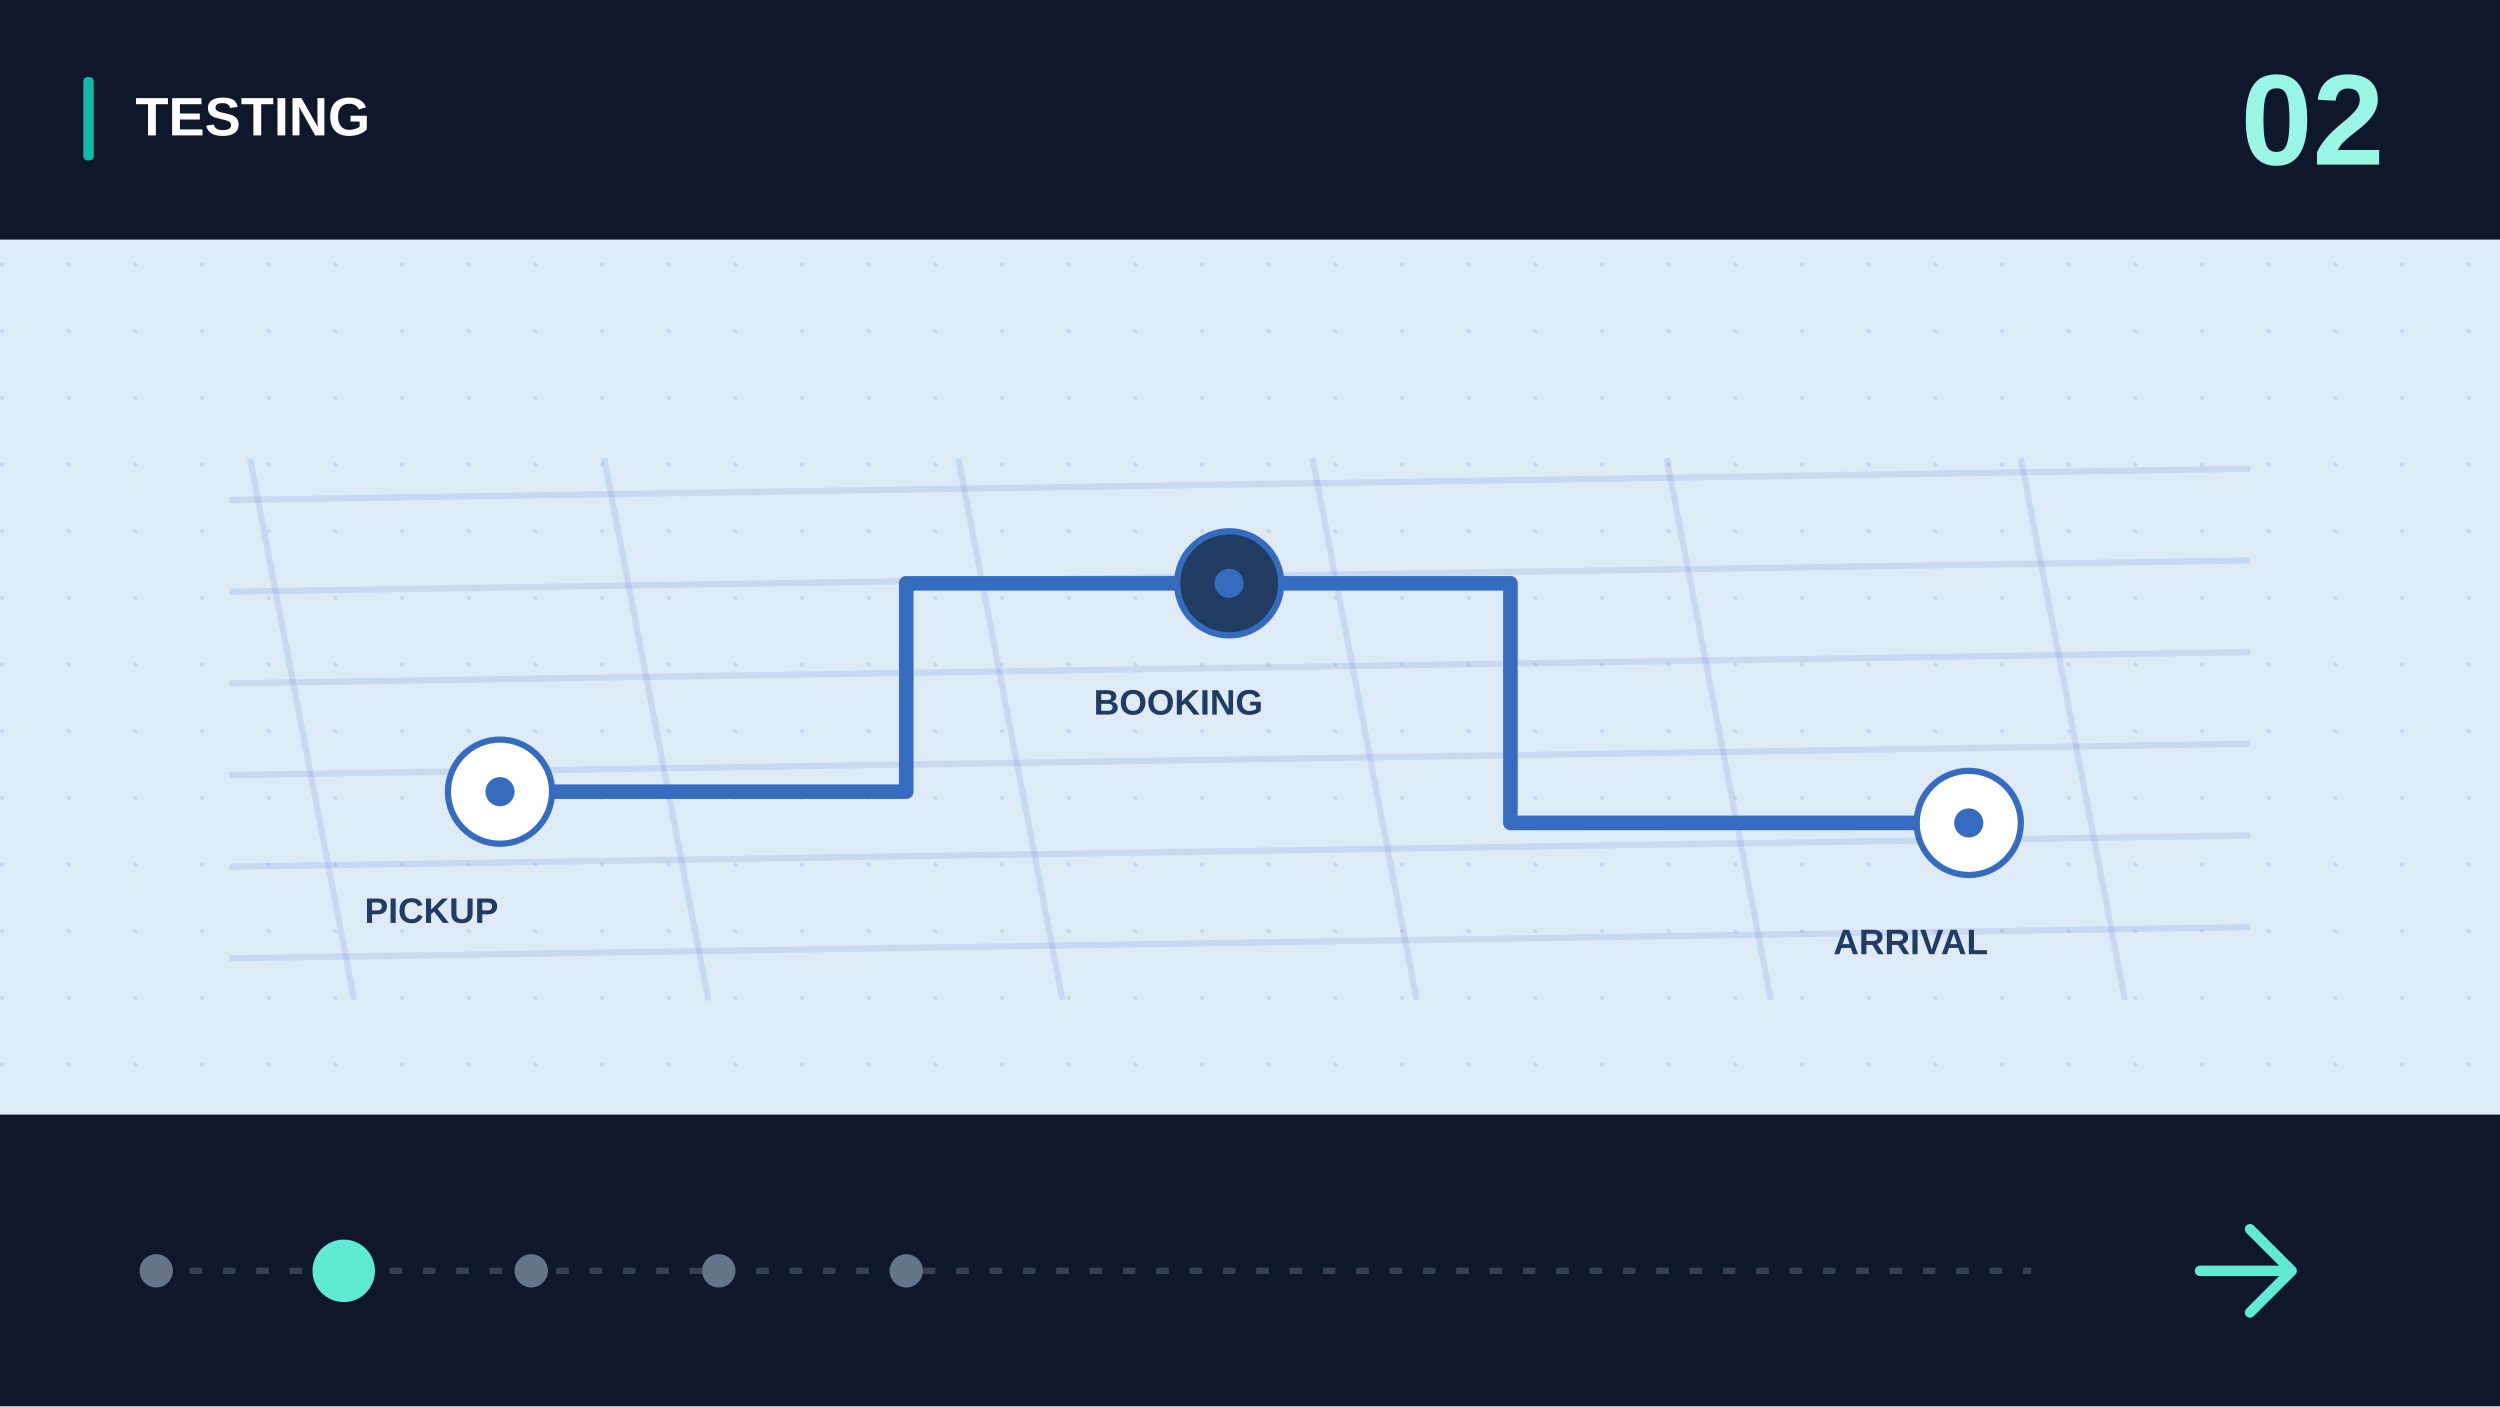
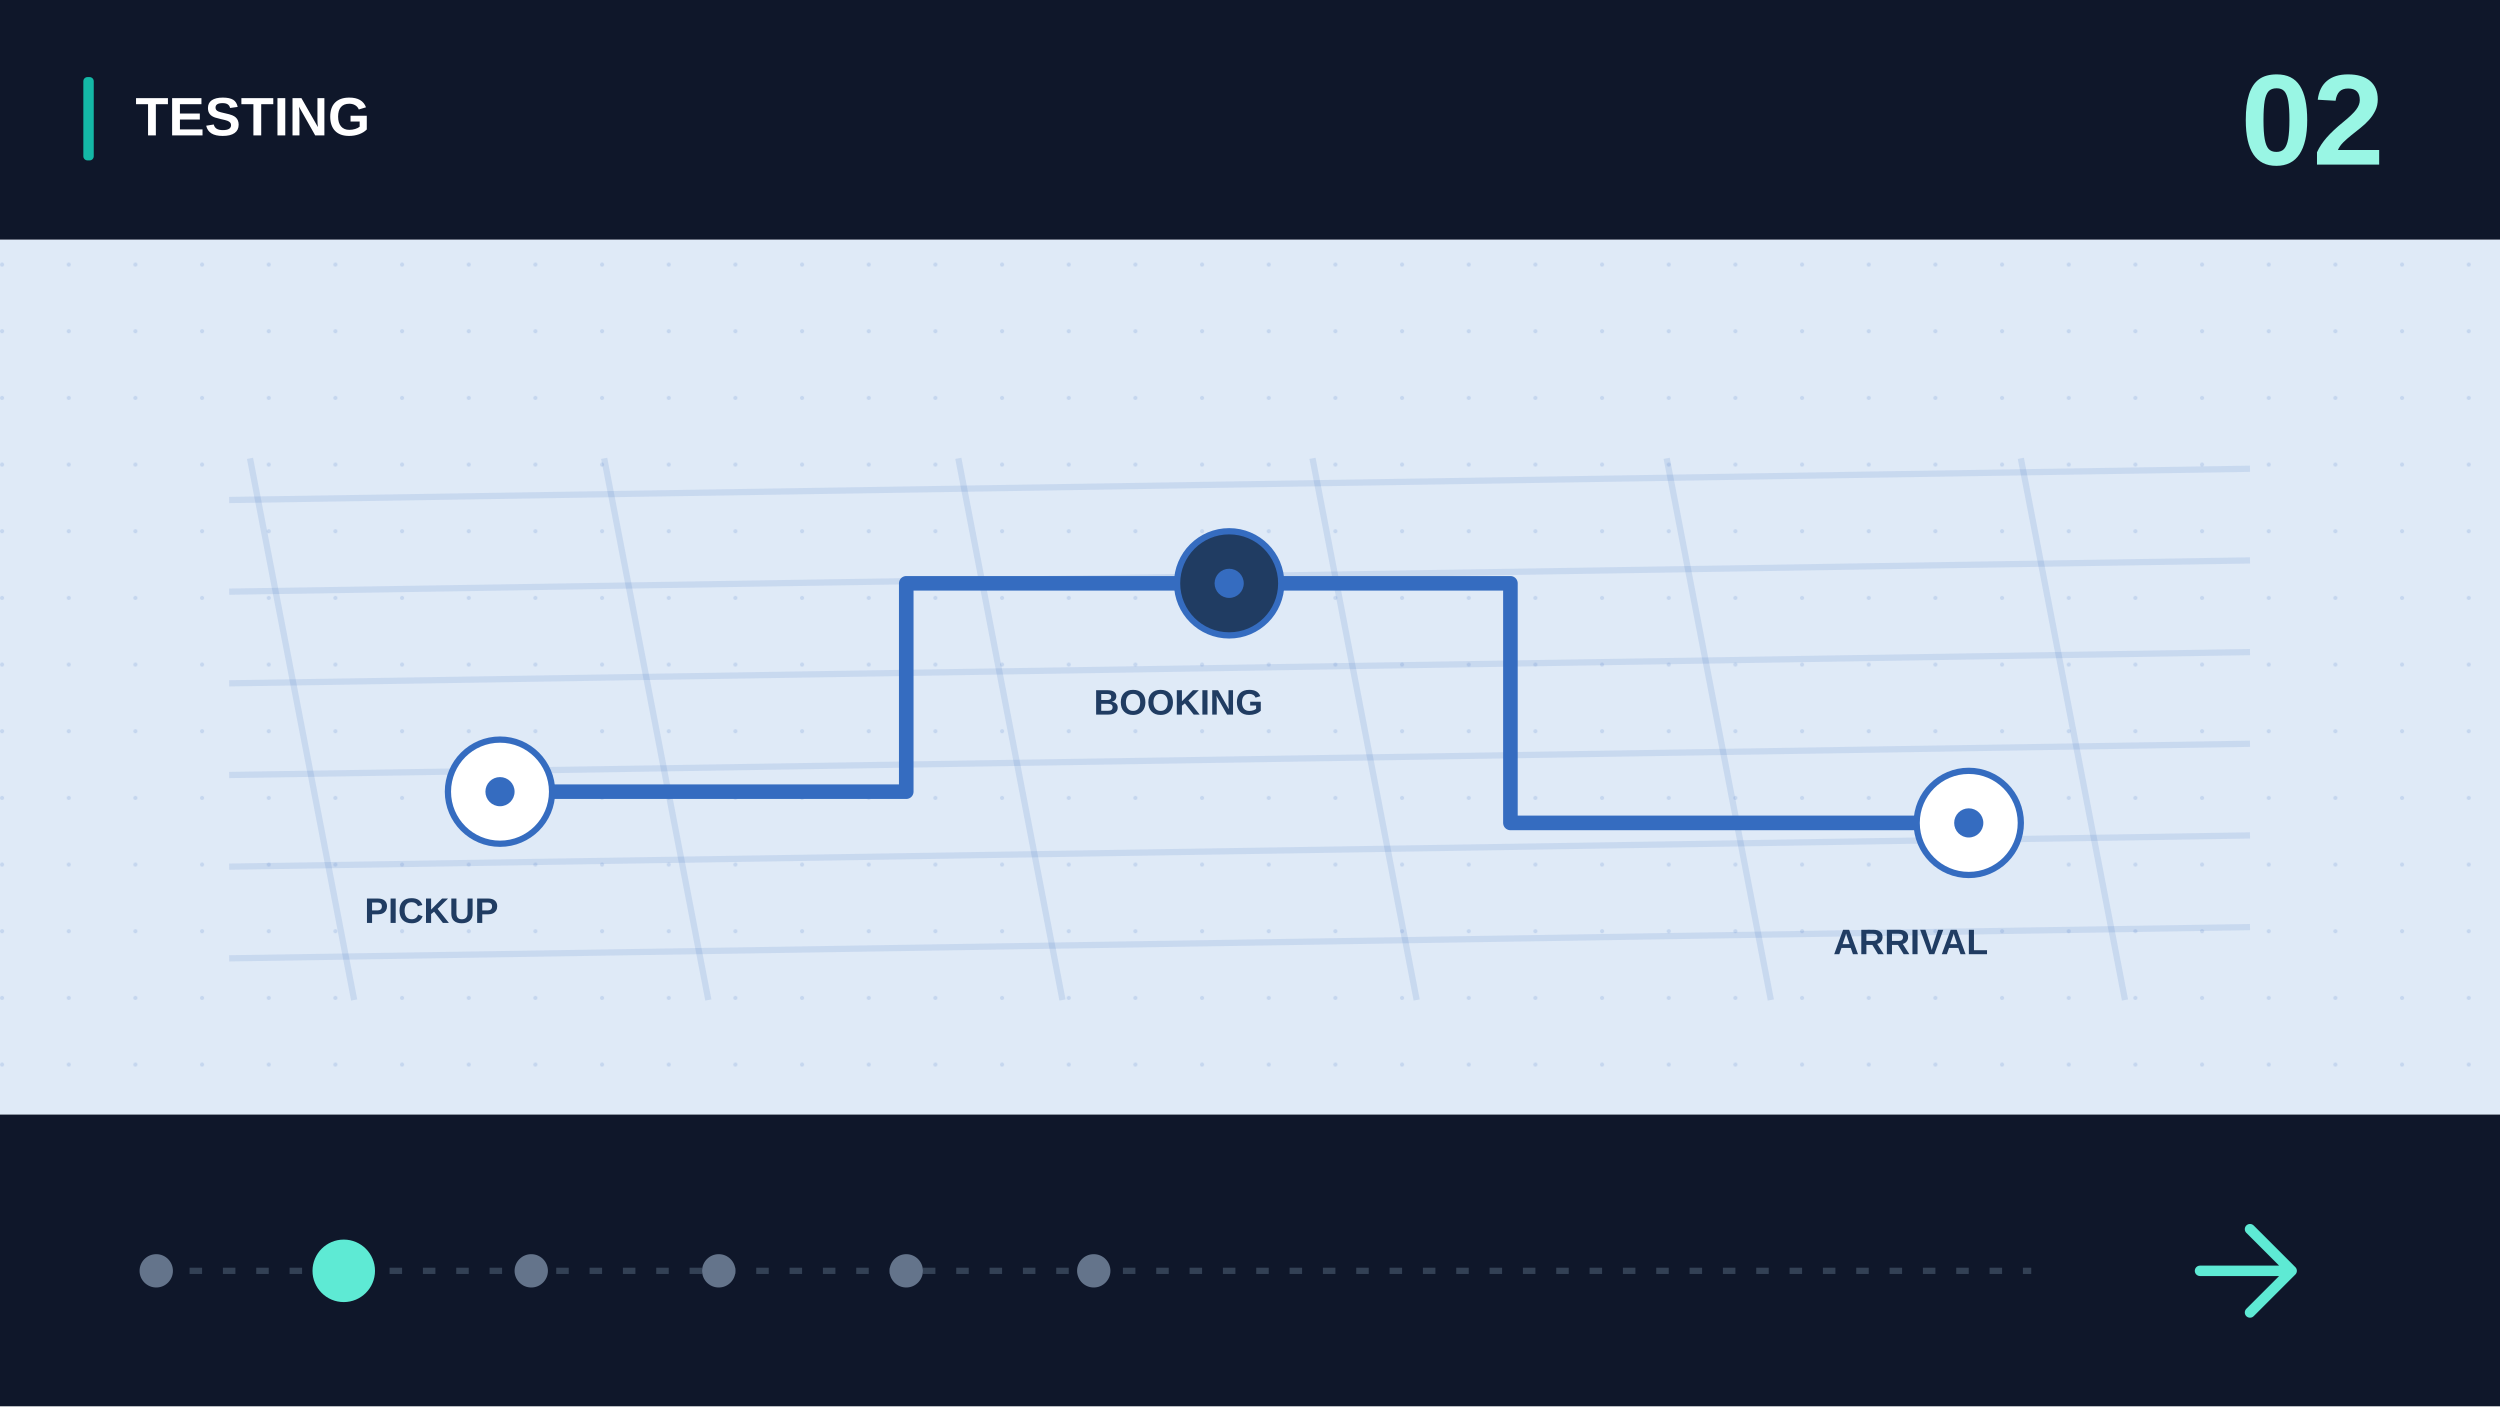
<svg xmlns="http://www.w3.org/2000/svg" width="1200" height="675" viewBox="0 0 1200 675">
  <rect width="1200" height="675" fill="#edf2f7" />
  <svg x="0" y="115" width="1200" height="420" viewBox="0 85 1200 420">
    <defs>
      <pattern id="grid" width="32" height="32" patternUnits="userSpaceOnUse">
        <circle cx="1" cy="1" r="1" fill="#356cc0" opacity=".15" />
      </pattern>
    </defs>
    <rect x="0" y="0" width="1200" height="675" rx="0" fill="#dfeaf7" stroke="none" stroke-width="2" />
    <rect width="1200" height="675" fill="url(#grid)" />
    <text x="54" y="51" font-family="Arial, sans-serif" font-size="14" font-weight="600" fill="#203c62">ANTBLOG / ENGINEERING NOTES</text>
    <text x="1080" y="51" font-family="Arial, sans-serif" font-size="16" font-weight="500" fill="#203c62">16</text>
    <path d="M54 73L1146 73" stroke="#356cc033" stroke-width="3" fill="none" />
    <path d="M120 190L170 450" stroke="#356cc022" stroke-width="3" fill="none" />
    <path d="M110 210L1080 195" stroke="#356cc022" stroke-width="3" fill="none" />
    <path d="M290 190L340 450" stroke="#356cc022" stroke-width="3" fill="none" />
    <path d="M110 254L1080 239" stroke="#356cc022" stroke-width="3" fill="none" />
    <path d="M460 190L510 450" stroke="#356cc022" stroke-width="3" fill="none" />
    <path d="M110 298L1080 283" stroke="#356cc022" stroke-width="3" fill="none" />
    <path d="M630 190L680 450" stroke="#356cc022" stroke-width="3" fill="none" />
    <path d="M110 342L1080 327" stroke="#356cc022" stroke-width="3" fill="none" />
    <path d="M800 190L850 450" stroke="#356cc022" stroke-width="3" fill="none" />
    <path d="M110 386L1080 371" stroke="#356cc022" stroke-width="3" fill="none" />
    <path d="M970 190L1020 450" stroke="#356cc022" stroke-width="3" fill="none" />
    <path d="M110 430L1080 415" stroke="#356cc022" stroke-width="3" fill="none" />
    <path d="M240 350H435V250H725V365H945" stroke="#356cc0" fill="none" stroke-width="7" stroke-linecap="round" stroke-linejoin="round" />
    <circle cx="240" cy="350" r="25" fill="#ffffff" stroke="#356cc0" stroke-width="3" />
    <circle cx="240" cy="350" r="7" fill="#356cc0" stroke="none" stroke-width="3" />
    <text x="175" y="413" font-family="Arial, sans-serif" font-size="17" font-weight="700" fill="#203c62">PICKUP</text>
    <circle cx="590" cy="250" r="25" fill="#203c62" stroke="#356cc0" stroke-width="3" />
    <circle cx="590" cy="250" r="7" fill="#356cc0" stroke="none" stroke-width="3" />
    <text x="525" y="313" font-family="Arial, sans-serif" font-size="17" font-weight="700" fill="#203c62">BOOKING</text>
    <circle cx="945" cy="365" r="25" fill="#ffffff" stroke="#356cc0" stroke-width="3" />
    <circle cx="945" cy="365" r="7" fill="#356cc0" stroke="none" stroke-width="3" />
    <text x="880" y="428" font-family="Arial, sans-serif" font-size="17" font-weight="700" fill="#203c62">ARRIVAL</text>
    <rect x="0" y="507" width="1200" height="168" rx="0" fill="#203c62" stroke="none" stroke-width="2" />
    <rect x="54" y="539" width="5" height="81" rx="0" fill="#356cc0" stroke="none" stroke-width="2" />
    <text x="78" y="578" font-family="Arial, sans-serif" font-size="60" font-weight="700" fill="#ffffff">BOOKING LAB</text>
    <text x="80" y="620" font-family="Arial, sans-serif" font-size="20" font-weight="500" fill="#cbd5e1">Series 01 · From pickup to arrival</text>
  </svg>
  <rect width="1200" height="115" fill="#0f172a" />
  <rect x="40" y="37" width="5" height="40" rx="2" fill="#14B8A6" />
  <text x="65" y="65" font-family="Arial,sans-serif" font-size="26" font-weight="700" fill="white">TESTING</text>
  <text x="1110" y="79" text-anchor="middle" font-family="Arial,sans-serif" font-size="62" font-weight="700" fill="#99f6e4">02</text>
  <rect y="535" width="1200" height="140" fill="#0f172a" />
  <path d="M75 610h900" stroke="#334155" stroke-width="3" stroke-dasharray="6 10" />
  <circle cx="75" cy="610" r="8" fill="#64748b" />
  <circle cx="165" cy="610" r="15" fill="#5eead4" />
  <circle cx="255" cy="610" r="8" fill="#64748b" />
  <circle cx="345" cy="610" r="8" fill="#64748b" />
  <circle cx="435" cy="610" r="8" fill="#64748b" />
+   <circle cx="525" cy="610" r="8" fill="#64748b" />
  <path d="m1080 590 20 20-20 20m-24-20h44" fill="none" stroke="#5eead4" stroke-width="5" stroke-linecap="round" stroke-linejoin="round" />
</svg>
